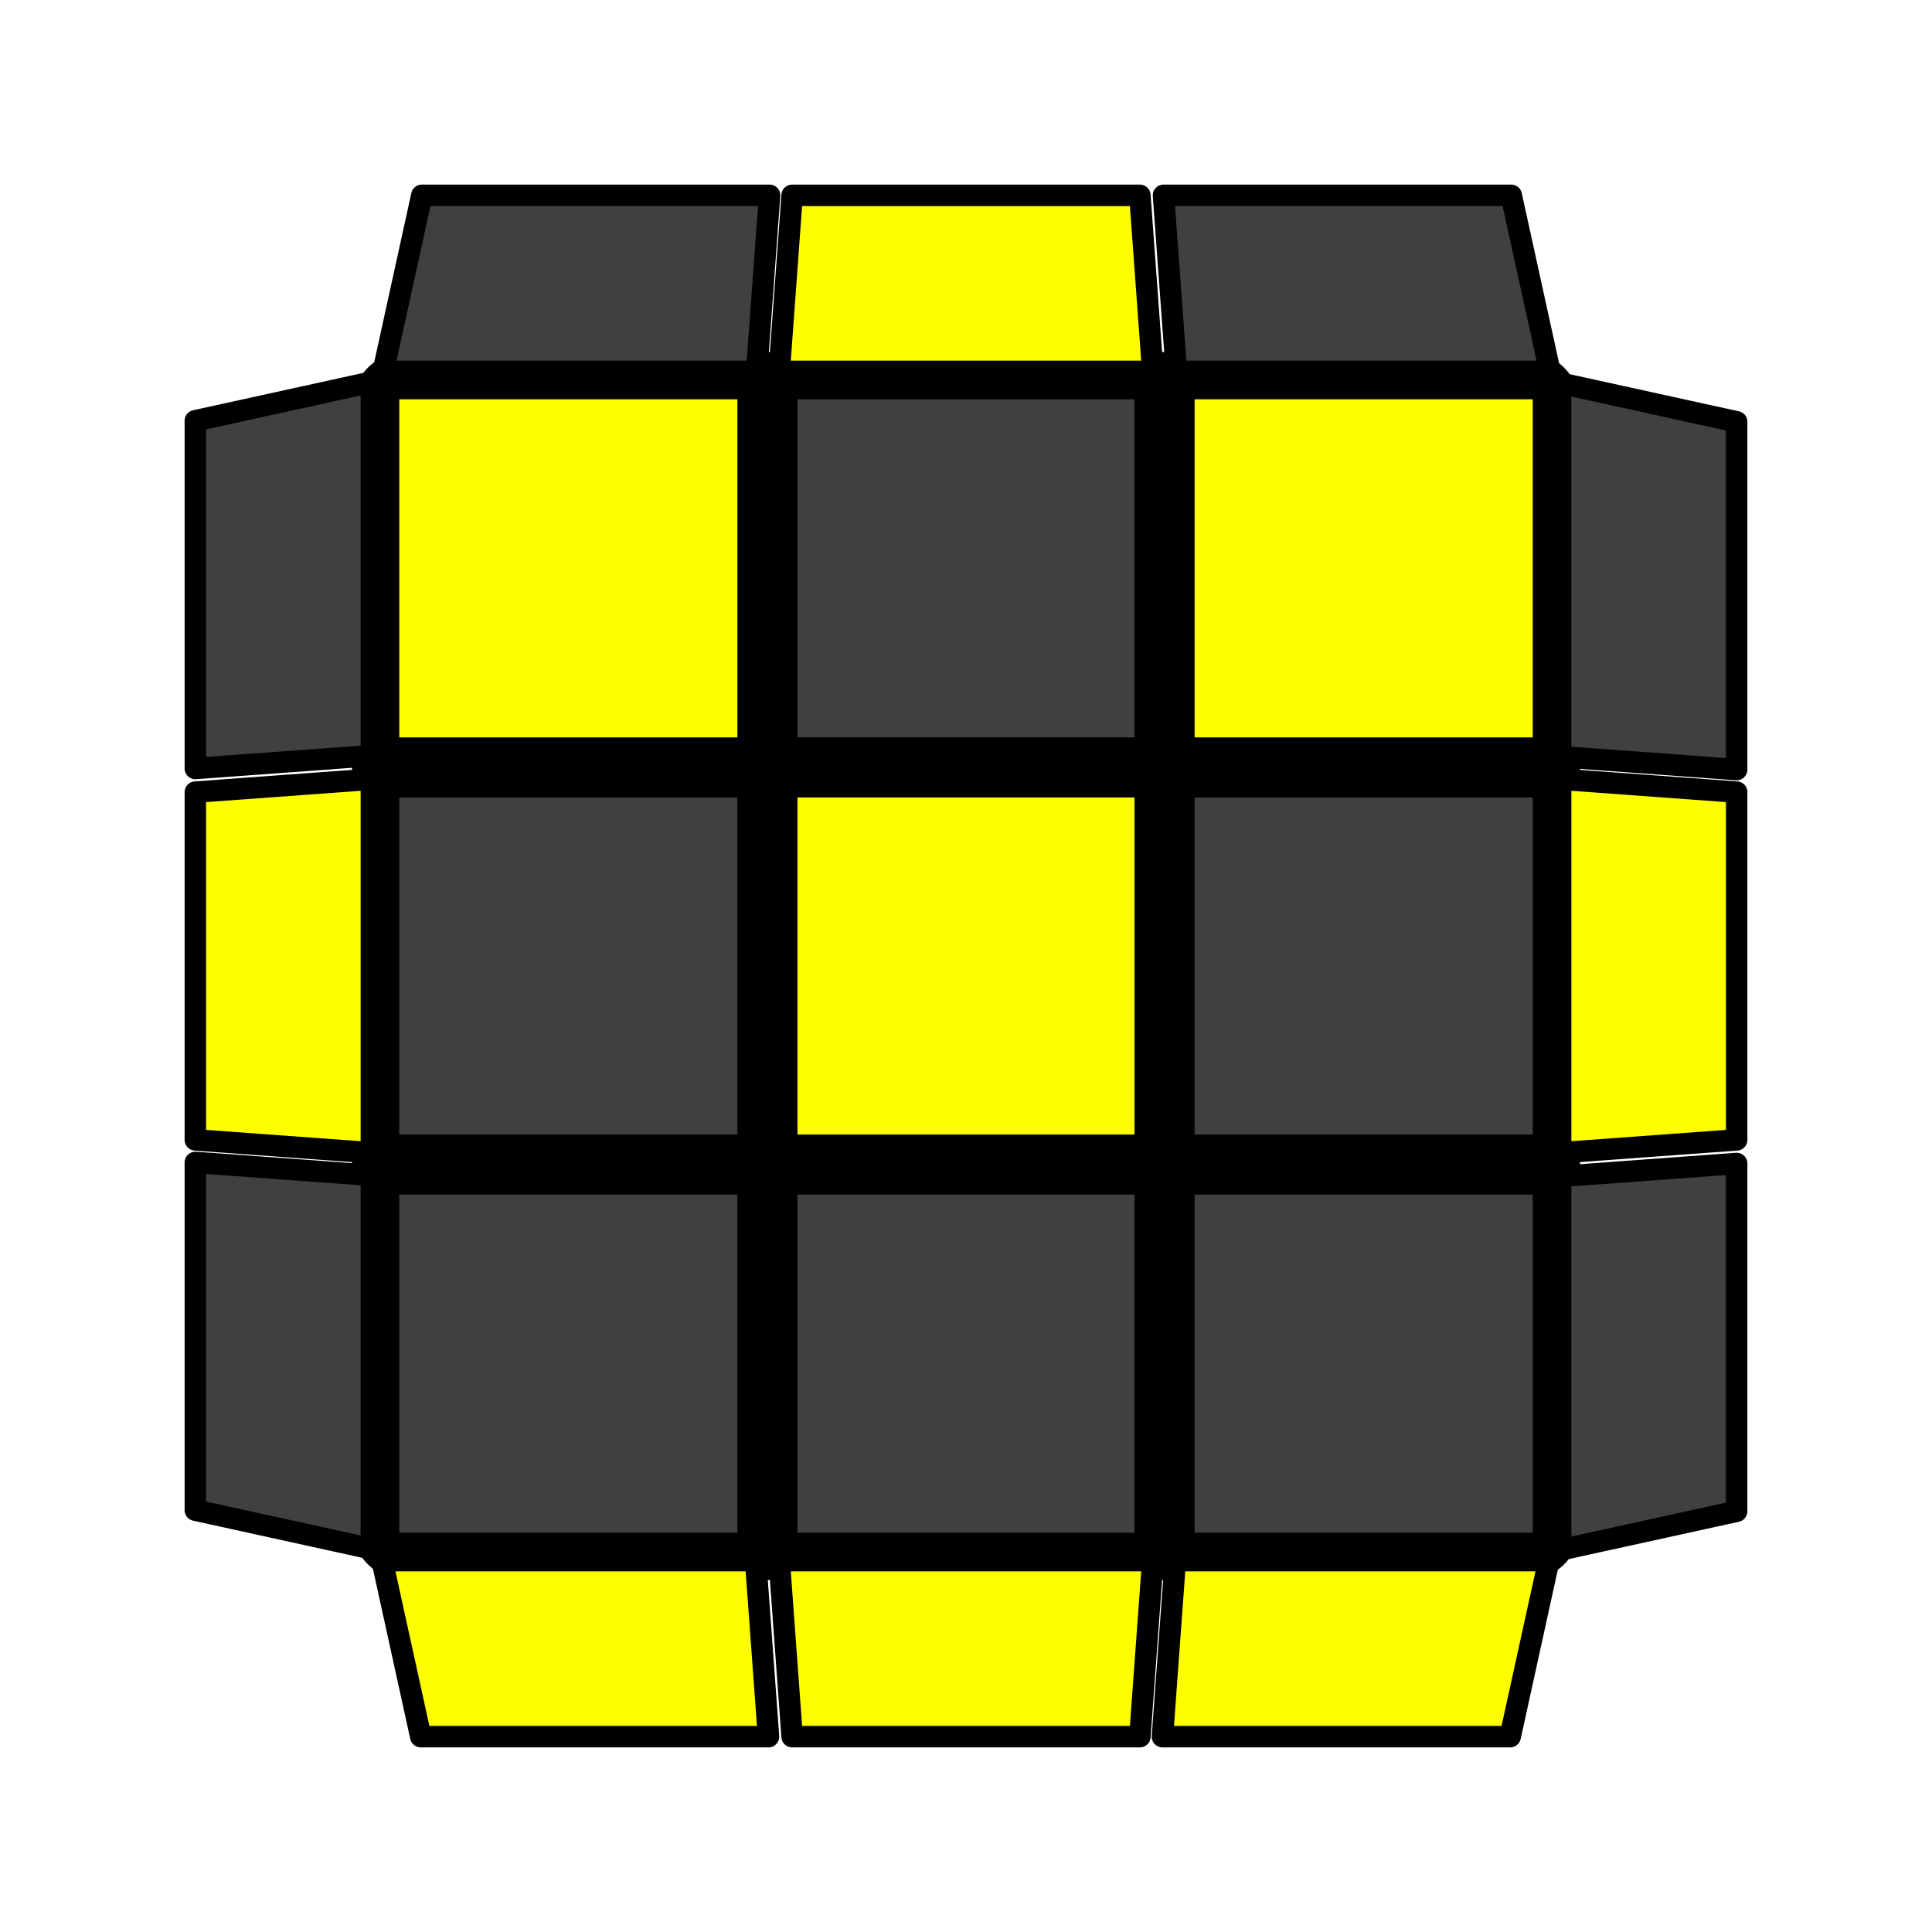
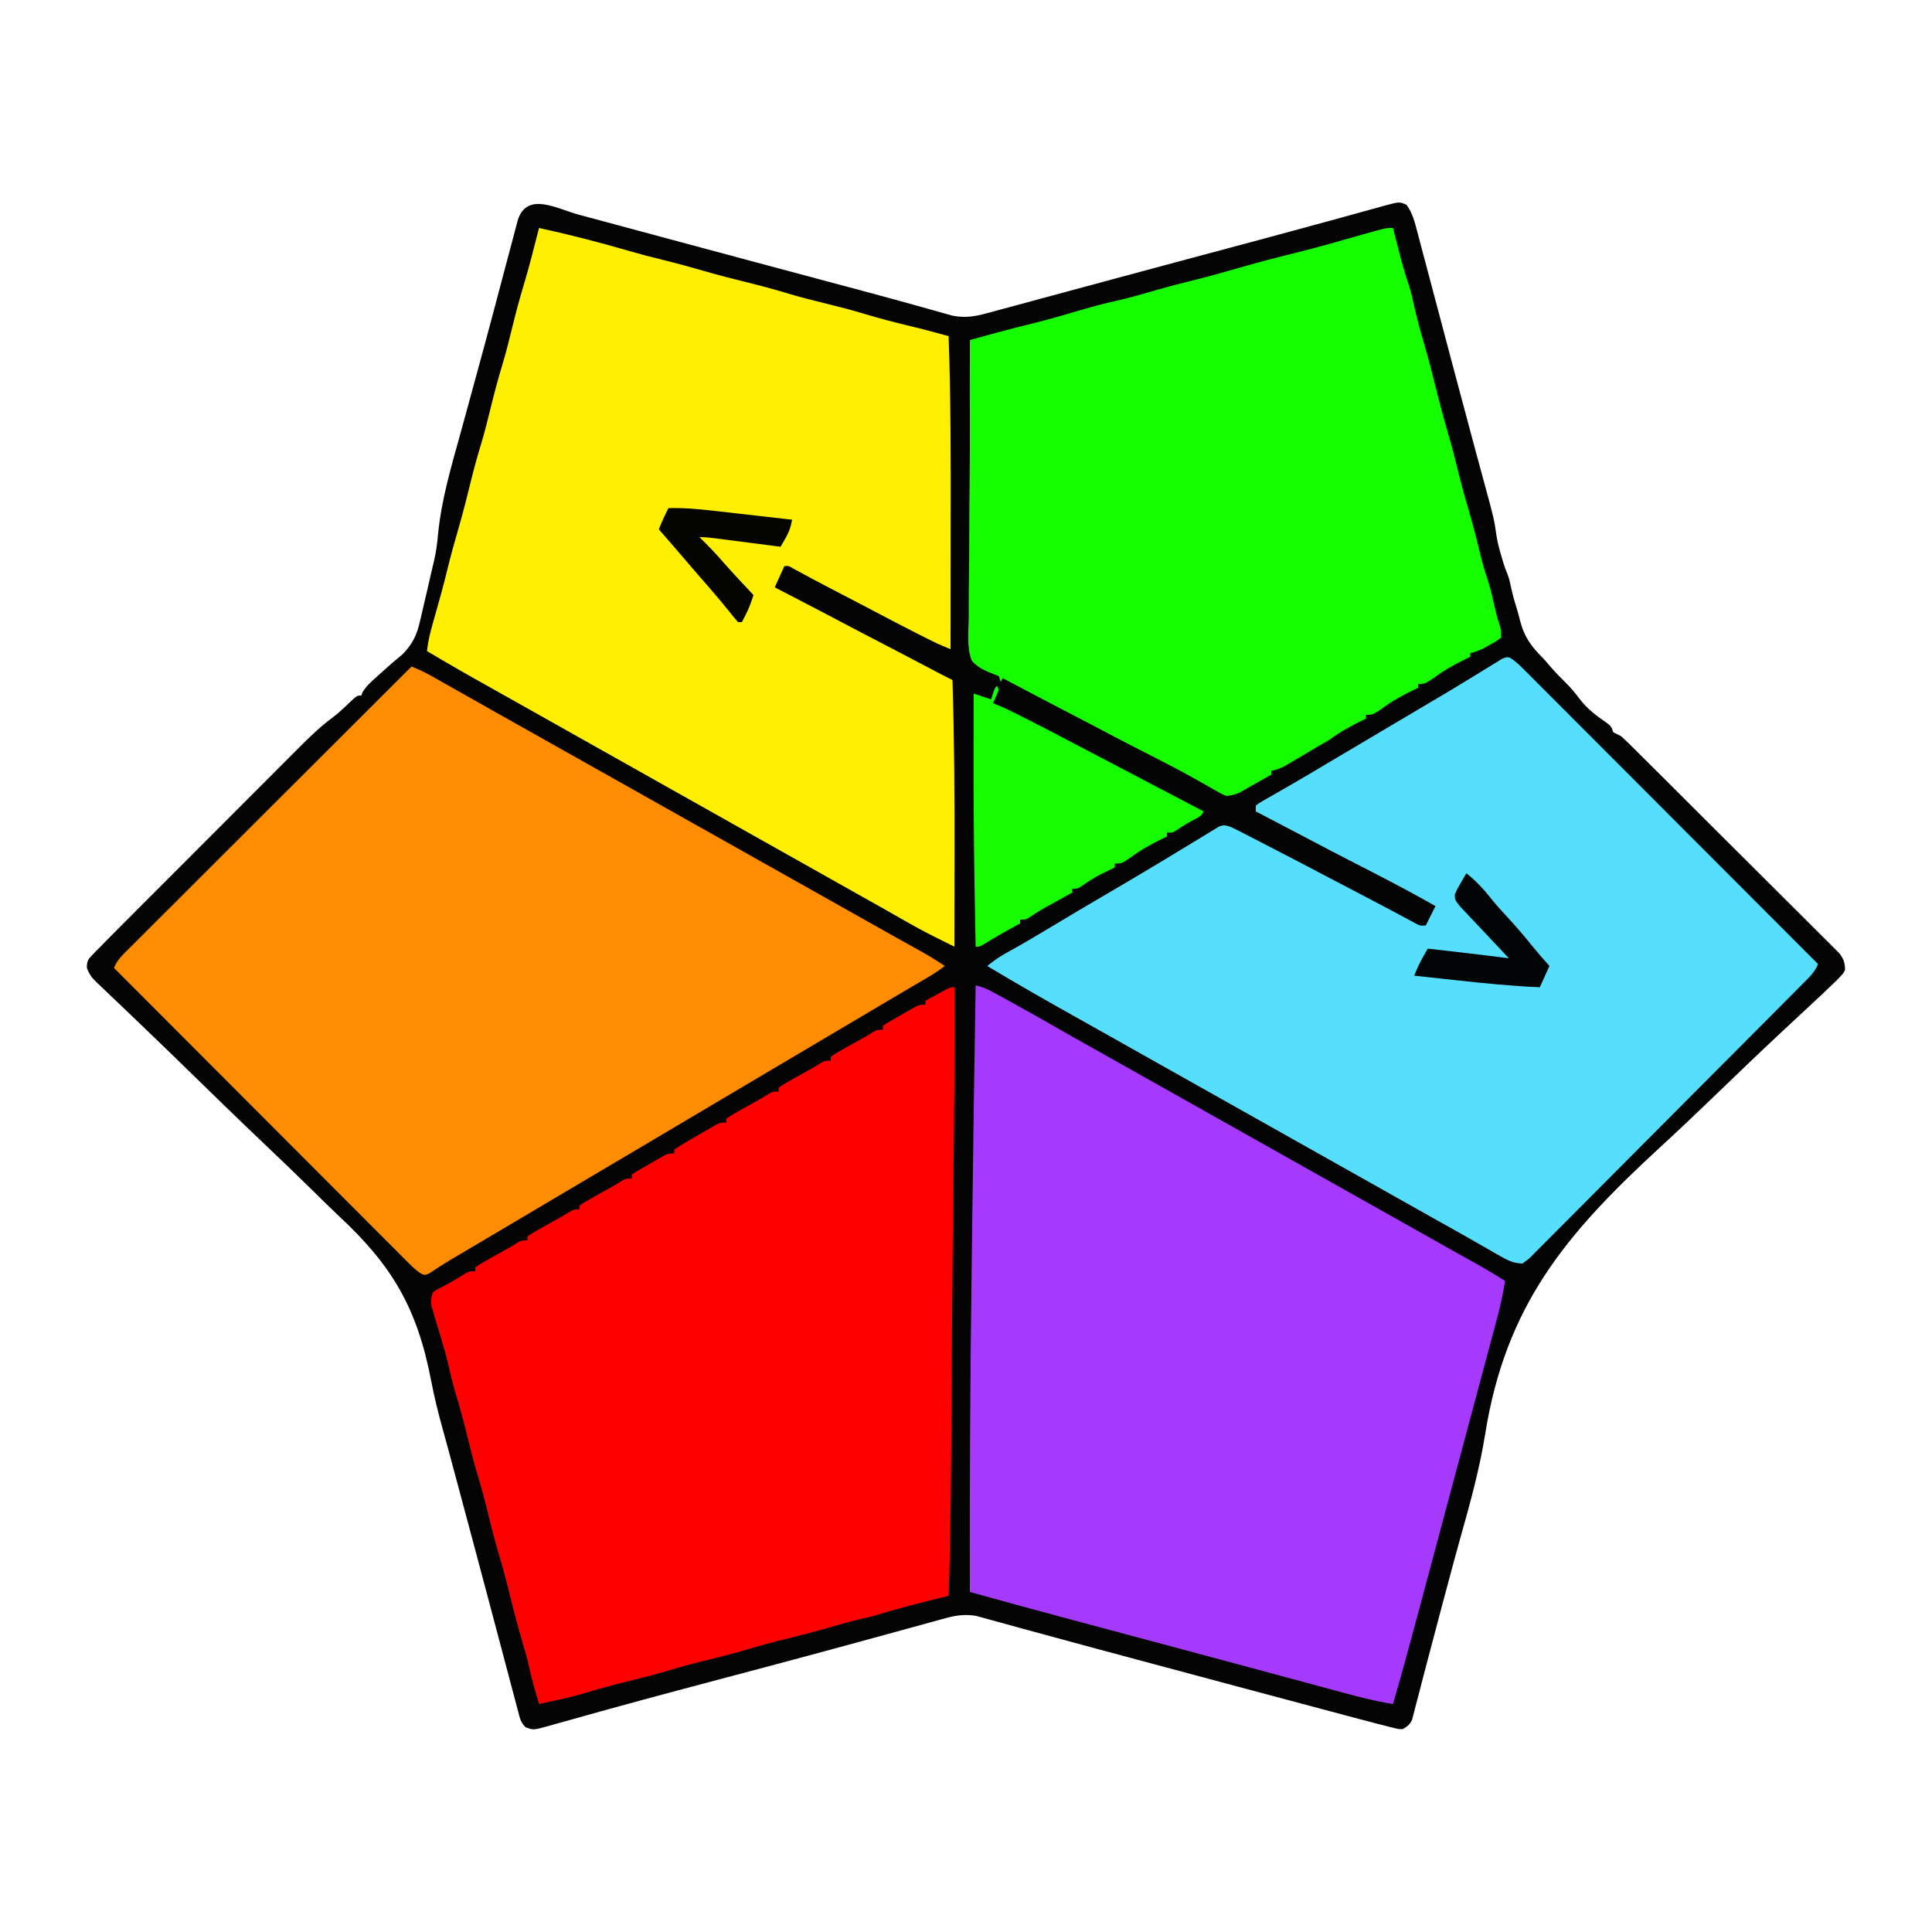
- <svg xmlns="http://www.w3.org/2000/svg" version="1.1" width="200" height="200" viewBox="-0.9 -0.9 1.8 1.8">
-   <g style="stroke-width:0.1;stroke-linejoin:round;opacity:1">
-     <polygon fill="#000000" stroke="#000000" points="-0.522,-0.522 0.522,-0.522 0.522,0.522 -0.522,0.522" />
-   </g>
-   <g style="opacity:1;stroke-opacity:0.5;stroke-width:0;stroke-linejoin:round">
-     <polygon fill="#FEFE00" stroke="#000000" points="-0.528,-0.528 -0.213,-0.528 -0.213,-0.213 -0.528,-0.213" />
-     <polygon fill="#404040" stroke="#000000" points="-0.157,-0.528 0.157,-0.528 0.157,-0.213 -0.157,-0.213" />
-     <polygon fill="#FEFE00" stroke="#000000" points="0.213,-0.528 0.528,-0.528 0.528,-0.213 0.213,-0.213" />
-     <polygon fill="#404040" stroke="#000000" points="-0.528,-0.157 -0.213,-0.157 -0.213,0.157 -0.528,0.157" />
-     <polygon fill="#FEFE00" stroke="#000000" points="-0.157,-0.157 0.157,-0.157 0.157,0.157 -0.157,0.157" />
-     <polygon fill="#404040" stroke="#000000" points="0.213,-0.157 0.528,-0.157 0.528,0.157 0.213,0.157" />
-     <polygon fill="#404040" stroke="#000000" points="-0.528,0.213 -0.213,0.213 -0.213,0.528 -0.528,0.528" />
-     <polygon fill="#404040" stroke="#000000" points="-0.157,0.213 0.157,0.213 0.157,0.528 -0.157,0.528" />
-     <polygon fill="#404040" stroke="#000000" points="0.213,0.213 0.528,0.213 0.528,0.528 0.213,0.528" />
-   </g>
-   <g style="opacity:1;stroke-opacity:1;stroke-width:0.02;stroke-linejoin:round">
-     <polygon fill="#FEFE00" stroke="#000000" points="-0.544,0.554 -0.196,0.554 -0.184,0.718 -0.508,0.718" />
-     <polygon fill="#FEFE00" stroke="#000000" points="-0.174,0.554 0.174,0.554 0.162,0.718 -0.162,0.718" />
-     <polygon fill="#FEFE00" stroke="#000000" points="0.195,0.554 0.543,0.554 0.507,0.718 0.183,0.718" />
-     <polygon fill="#404040" stroke="#000000" points="-0.554,-0.544 -0.554,-0.196 -0.718,-0.184 -0.718,-0.508" />
-     <polygon fill="#FEFE00" stroke="#000000" points="-0.554,-0.174 -0.554,0.174 -0.718,0.162 -0.718,-0.162" />
-     <polygon fill="#404040" stroke="#000000" points="-0.554,0.195 -0.554,0.543 -0.718,0.507 -0.718,0.183" />
-     <polygon fill="#404040" stroke="#000000" points="0.544,-0.554 0.196,-0.554 0.184,-0.718 0.508,-0.718" />
-     <polygon fill="#FEFE00" stroke="#000000" points="0.174,-0.554 -0.174,-0.554 -0.162,-0.718 0.162,-0.718" />
-     <polygon fill="#404040" stroke="#000000" points="-0.195,-0.554 -0.543,-0.554 -0.507,-0.718 -0.183,-0.718" />
-     <polygon fill="#404040" stroke="#000000" points="0.554,0.544 0.554,0.196 0.718,0.184 0.718,0.508" />
-     <polygon fill="#FEFE00" stroke="#000000" points="0.554,0.174 0.554,-0.174 0.718,-0.162 0.718,0.162" />
-     <polygon fill="#404040" stroke="#000000" points="0.554,-0.195 0.554,-0.543 0.718,-0.507 0.718,-0.183" />
-   </g>
+ <svg xmlns="http://www.w3.org/2000/svg" version="1.1" width="1000" height="1000">
+   <path d="M0 0 C330 0 660 0 1000 0 C1000 330 1000 660 1000 1000 C670 1000 340 1000 0 1000 C0 670 0 340 0 0 Z " fill="#FEFEFE" transform="translate(0,0)" />
+   <path d="M0 0 C1.558 0.419 3.117 0.839 4.676 1.258 C8.036 2.161 11.397 3.067 14.757 3.975 C20.14 5.429 25.524 6.878 30.908 8.327 C36.658 9.874 42.408 11.422 48.158 12.971 C62.882 16.937 77.61 20.888 92.34 24.832 C94.509 25.413 96.679 25.994 98.848 26.575 C107.307 28.84 115.766 31.105 124.224 33.369 C129.173 34.694 134.122 36.019 139.07 37.345 C141.899 38.103 144.729 38.86 147.558 39.616 C156.188 41.926 164.81 44.261 173.414 46.666 C174.955 47.094 176.497 47.523 178.039 47.952 C180.85 48.734 183.657 49.527 186.462 50.327 C187.693 50.67 188.923 51.013 190.191 51.366 C191.248 51.665 192.304 51.965 193.393 52.273 C199.625 53.544 204.798 52.791 210.884 51.144 C211.594 50.955 212.304 50.765 213.035 50.57 C215.396 49.938 217.752 49.293 220.109 48.648 C221.802 48.192 223.496 47.737 225.189 47.282 C229.774 46.049 234.356 44.806 238.938 43.56 C243.766 42.25 248.597 40.95 253.427 39.649 C261.457 37.485 269.486 35.316 277.513 33.144 C288.874 30.071 300.241 27.018 311.609 23.973 C313.39 23.495 315.171 23.018 316.952 22.541 C323.892 20.682 330.832 18.823 337.773 16.964 C342.792 15.62 347.81 14.275 352.828 12.93 C353.63 12.715 354.432 12.499 355.259 12.278 C365.536 9.521 375.804 6.736 386.064 3.916 C390.352 2.739 394.641 1.569 398.929 0.397 C402.203 -0.502 405.474 -1.413 408.745 -2.324 C410.668 -2.851 412.592 -3.377 414.516 -3.902 C415.792 -4.265 415.792 -4.265 417.094 -4.634 C424.844 -6.725 424.844 -6.725 428.496 -5.094 C431.64 -0.822 432.764 3.808 434.077 8.857 C434.317 9.754 434.557 10.65 434.804 11.575 C435.6 14.554 436.384 17.537 437.168 20.52 C437.728 22.626 438.289 24.733 438.85 26.84 C440.349 32.469 441.838 38.1 443.325 43.733 C444.856 49.528 446.396 55.321 447.935 61.115 C449.765 68.004 451.595 74.894 453.42 81.784 C456.766 94.411 460.133 107.032 463.547 119.641 C463.908 120.975 464.268 122.309 464.629 123.643 C466.547 130.739 466.547 130.739 468.476 137.831 C473.809 157.392 473.809 157.392 475.135 166.555 C475.652 169.922 476.529 173.077 477.496 176.344 C477.826 177.477 478.156 178.61 478.496 179.777 C479.436 182.852 479.436 182.852 480.562 185.555 C481.435 187.753 481.978 189.779 482.434 192.094 C483.306 196.197 484.401 200.174 485.668 204.172 C486.259 206.124 486.783 208.096 487.262 210.078 C489.508 218.777 493.175 223.66 499.496 229.906 C500.696 231.27 501.885 232.645 503.059 234.031 C505.411 236.741 507.861 239.279 510.434 241.781 C513.349 244.63 515.809 247.579 518.246 250.844 C522.214 255.976 526.763 259.347 532.055 262.996 C534.496 264.906 534.496 264.906 535.496 267.906 C536.823 268.586 538.158 269.25 539.496 269.906 C541.156 271.377 542.764 272.908 544.336 274.472 C545.045 275.173 545.045 275.173 545.768 275.888 C547.347 277.452 548.919 279.023 550.491 280.595 C551.623 281.719 552.755 282.842 553.887 283.965 C556.96 287.016 560.026 290.074 563.091 293.133 C565.005 295.044 566.921 296.954 568.838 298.863 C575.523 305.524 582.202 312.19 588.876 318.861 C595.099 325.08 601.335 331.286 607.577 337.487 C612.936 342.81 618.284 348.144 623.626 353.484 C626.816 356.674 630.011 359.86 633.215 363.035 C636.228 366.022 639.228 369.02 642.22 372.028 C643.32 373.13 644.424 374.227 645.533 375.32 C647.046 376.813 648.543 378.32 650.037 379.832 C650.879 380.672 651.721 381.512 652.588 382.378 C654.826 385.343 655.414 387.204 655.496 390.906 C654.587 392.751 654.587 392.751 652.991 394.407 C652.335 395.091 651.68 395.774 651.004 396.478 C645.981 401.341 640.895 406.13 635.759 410.874 C631.906 414.436 628.067 418.014 624.229 421.594 C623.411 422.357 622.593 423.12 621.75 423.906 C610.177 434.721 598.77 445.712 587.363 456.702 C578.136 465.582 568.859 474.391 559.427 483.051 C510.825 527.755 479.812 564.775 469.23 631.131 C466.28 649.551 461.335 667.344 456.273 685.278 C454.141 692.85 452.118 700.451 450.086 708.05 C449.228 711.256 448.366 714.46 447.504 717.665 C445.189 726.274 442.917 734.894 440.664 743.519 C439.536 747.829 438.398 752.137 437.262 756.445 C436.399 759.738 435.551 763.035 434.705 766.332 C434.196 768.262 433.686 770.191 433.176 772.121 C432.852 773.413 432.852 773.413 432.522 774.731 C432.207 775.9 432.207 775.9 431.886 777.094 C431.713 777.763 431.539 778.433 431.361 779.123 C430.17 781.58 428.863 782.575 426.496 783.906 C424.458 783.903 424.458 783.903 422.207 783.345 C421.322 783.133 420.438 782.921 419.526 782.703 C418.526 782.44 417.526 782.177 416.496 781.906 C415.38 781.624 414.264 781.342 413.114 781.052 C409.109 780.023 405.115 778.96 401.121 777.891 C399.589 777.483 398.058 777.075 396.526 776.668 C392.382 775.565 388.238 774.458 384.095 773.351 C380.595 772.416 377.095 771.483 373.595 770.55 C361.56 767.343 349.528 764.126 337.496 760.906 C336.133 760.541 336.133 760.541 334.742 760.169 C322.297 756.839 309.853 753.504 297.409 750.166 C294.812 749.47 292.214 748.773 289.616 748.077 C273.389 743.727 257.163 739.373 240.959 734.938 C236.695 733.772 232.43 732.612 228.166 731.449 C224.917 730.561 221.671 729.663 218.425 728.764 C216.507 728.241 214.59 727.718 212.672 727.195 C211.831 726.959 210.991 726.723 210.125 726.479 C208.956 726.164 208.956 726.164 207.763 725.842 C207.102 725.66 206.441 725.478 205.76 725.29 C200.371 724.377 195.564 724.922 190.337 726.361 C189.143 726.685 187.949 727.009 186.718 727.343 C185.409 727.708 184.099 728.073 182.789 728.438 C181.388 728.821 179.986 729.203 178.585 729.585 C175.551 730.412 172.519 731.245 169.488 732.081 C164.604 733.43 159.717 734.765 154.829 736.098 C153.991 736.327 153.153 736.555 152.289 736.791 C150.566 737.261 148.843 737.731 147.119 738.2 C144.456 738.927 141.793 739.654 139.13 740.382 C125.933 743.985 112.723 747.532 99.504 751.051 C98.067 751.433 98.067 751.433 96.602 751.823 C88.874 753.88 81.147 755.934 73.419 757.986 C66.801 759.744 60.183 761.504 53.566 763.266 C52.657 763.508 51.747 763.75 50.809 764 C38.769 767.208 26.746 770.469 14.738 773.797 C13.406 774.165 12.073 774.534 10.74 774.902 C4.793 776.547 -1.151 778.204 -7.089 779.882 C-9.108 780.444 -11.128 781.005 -13.148 781.566 C-14.04 781.823 -14.931 782.08 -15.849 782.345 C-23.454 784.437 -23.454 784.437 -27.504 782.906 C-30.213 780.198 -30.512 777.792 -31.493 774.086 C-31.683 773.377 -31.873 772.668 -32.068 771.937 C-32.704 769.553 -33.331 767.167 -33.957 764.781 C-34.409 763.081 -34.861 761.381 -35.314 759.681 C-36.289 756.018 -37.26 752.354 -38.227 748.689 C-39.765 742.861 -41.312 737.035 -42.861 731.21 C-44.468 725.169 -46.073 719.127 -47.676 713.084 C-52.856 693.554 -58.09 674.038 -63.334 654.525 C-63.983 652.108 -64.632 649.691 -65.281 647.274 C-65.573 646.187 -65.573 646.187 -65.871 645.079 C-66.285 643.537 -66.697 641.995 -67.109 640.452 C-68.143 636.58 -69.192 632.714 -70.283 628.857 C-72.638 620.428 -74.729 612.029 -76.369 603.429 C-83.563 566.06 -96.432 544.025 -124.108 518.309 C-128.739 513.961 -133.245 509.487 -137.768 505.026 C-145.331 497.597 -152.959 490.241 -160.649 482.943 C-168.537 475.456 -176.386 467.931 -184.184 460.351 C-184.669 459.879 -185.155 459.408 -185.655 458.921 C-190.009 454.688 -194.36 450.45 -198.71 446.211 C-201.519 443.474 -204.329 440.737 -207.14 438.001 C-208.05 437.115 -208.961 436.228 -209.898 435.315 C-215.292 430.069 -220.71 424.85 -226.153 419.654 C-229.513 416.446 -232.864 413.228 -236.215 410.01 C-237.771 408.521 -239.332 407.037 -240.897 405.557 C-243.029 403.542 -245.145 401.512 -247.259 399.477 C-247.883 398.895 -248.508 398.312 -249.152 397.712 C-251.872 395.067 -253.345 393.381 -254.566 389.725 C-254.493 386.409 -254.048 385.564 -251.755 383.229 C-251.102 382.548 -250.448 381.866 -249.775 381.163 C-249.025 380.418 -248.276 379.674 -247.504 378.906 C-246.301 377.669 -246.301 377.669 -245.075 376.406 C-242.231 373.495 -239.358 370.613 -236.479 367.736 C-235.379 366.633 -234.279 365.53 -233.18 364.427 C-230.213 361.451 -227.243 358.479 -224.273 355.508 C-222.412 353.647 -220.553 351.785 -218.694 349.923 C-212.195 343.416 -205.695 336.911 -199.191 330.408 C-193.148 324.366 -187.11 318.317 -181.075 312.266 C-175.876 307.054 -170.673 301.846 -165.467 296.64 C-162.365 293.539 -159.265 290.436 -156.169 287.329 C-153.256 284.407 -150.338 281.489 -147.417 278.575 C-146.352 277.511 -145.288 276.444 -144.226 275.376 C-138.875 269.997 -133.495 264.861 -127.39 260.33 C-123.595 257.465 -120.244 254.108 -116.789 250.848 C-114.504 248.906 -114.504 248.906 -112.504 248.906 C-112.3 248.366 -112.097 247.826 -111.887 247.27 C-109.946 243.952 -107.214 241.63 -104.379 239.094 C-103.794 238.561 -103.21 238.029 -102.607 237.48 C-98.912 234.125 -95.162 230.844 -91.285 227.699 C-86.083 222.463 -83.681 217.515 -82.117 210.445 C-81.929 209.655 -81.741 208.865 -81.548 208.051 C-80.956 205.548 -80.386 203.04 -79.816 200.531 C-79.424 198.856 -79.03 197.182 -78.635 195.508 C-77.739 191.695 -76.852 187.881 -75.994 184.059 C-75.664 182.61 -75.323 181.163 -74.971 179.719 C-73.845 174.988 -73.207 170.374 -72.775 165.534 C-71.063 147.616 -65.964 130.526 -61.174 113.244 C-59.933 108.754 -58.71 104.258 -57.485 99.763 C-55.982 94.248 -54.477 88.734 -52.964 83.222 C-49.857 71.902 -46.798 60.57 -43.791 49.223 C-43.161 46.843 -42.529 44.464 -41.897 42.084 C-39.526 33.162 -39.526 33.162 -37.168 24.236 C-36.107 20.211 -35.035 16.19 -33.961 12.168 C-33.498 10.399 -33.498 10.399 -33.026 8.594 C-32.736 7.515 -32.446 6.435 -32.148 5.323 C-31.778 3.925 -31.778 3.925 -31.4 2.499 C-26.405 -11.956 -11.383 -3.083 0 0 Z " fill="#040404" transform="translate(299.5039,111.0938)" />
+   <path d="M0 0 C3.303 0.766 5.915 1.894 8.902 3.52 C9.864 4.041 10.825 4.562 11.816 5.099 C13.361 5.947 13.361 5.947 14.938 6.812 C16.011 7.398 17.084 7.983 18.19 8.586 C25.842 12.775 33.435 17.06 40.996 21.41 C47.762 25.302 54.561 29.131 61.375 32.938 C69.428 37.438 77.472 41.954 85.5 46.5 C93.488 51.022 101.489 55.52 109.5 60 C118.459 65.011 127.403 70.048 136.336 75.105 C143.379 79.09 150.437 83.05 157.5 87 C166.459 92.011 175.403 97.048 184.336 102.105 C191.379 106.09 198.437 110.05 205.5 114 C214.448 119.005 223.382 124.034 232.303 129.088 C237.432 131.991 242.568 134.879 247.715 137.75 C248.836 138.376 249.958 139.002 251.113 139.646 C253.267 140.847 255.422 142.047 257.578 143.244 C263.153 146.353 268.62 149.563 274 153 C272.406 163.927 269.316 174.515 266.453 185.16 C265.888 187.276 265.322 189.392 264.758 191.507 C263.241 197.184 261.719 202.859 260.196 208.534 C258.612 214.443 257.031 220.353 255.451 226.263 C252.88 235.869 250.307 245.475 247.731 255.081 C244.822 265.929 241.918 276.78 239.017 287.631 C236.786 295.972 234.553 304.314 232.32 312.655 C231.632 315.223 230.945 317.792 230.258 320.361 C225.642 337.614 221.005 354.855 216 372 C206.968 370.573 198.211 368.302 189.398 365.906 C187.841 365.487 186.284 365.067 184.727 364.649 C181.371 363.745 178.017 362.839 174.663 361.931 C169.292 360.477 163.92 359.029 158.548 357.582 C152.809 356.035 147.069 354.489 141.33 352.94 C126.564 348.956 111.793 344.993 97.02 341.039 C94.84 340.456 92.661 339.872 90.482 339.289 C81.978 337.013 73.474 334.737 64.97 332.462 C59.974 331.125 54.979 329.788 49.984 328.45 C48.167 327.963 46.351 327.477 44.534 326.991 C28.665 322.749 12.831 318.383 -3 314 C-3.132 260.788 -2.853 207.594 -2.166 154.386 C-2.05 145.362 -1.941 136.338 -1.832 127.313 C-1.318 84.874 -0.714 42.437 0 0 Z " fill="#A53AFD" transform="translate(505,510)" />
+   <path d="M0 0 C3.548 1.39 6.827 2.928 10.148 4.801 C11.142 5.359 12.135 5.917 13.158 6.492 C14.22 7.093 15.281 7.694 16.375 8.312 C17.486 8.938 18.596 9.563 19.74 10.207 C23.162 12.135 26.581 14.067 30 16 C31.493 16.844 31.493 16.844 33.017 17.705 C36.789 19.836 40.561 21.968 44.332 24.103 C51.376 28.089 58.435 32.049 65.5 36 C74.459 41.011 83.403 46.048 92.336 51.105 C99.379 55.09 106.437 59.05 113.5 63 C122.459 68.011 131.403 73.048 140.336 78.105 C147.379 82.09 154.437 86.05 161.5 90 C170.459 95.011 179.403 100.048 188.336 105.105 C195.379 109.09 202.437 113.05 209.5 117 C218.447 122.004 227.38 127.032 236.299 132.086 C241.451 135.003 246.613 137.903 251.785 140.785 C252.916 141.416 254.046 142.046 255.211 142.695 C257.391 143.91 259.572 145.122 261.754 146.332 C266.637 149.053 271.417 151.796 276 155 C273.339 157.055 270.646 158.875 267.746 160.574 C266.485 161.316 266.485 161.316 265.199 162.072 C264.288 162.605 263.376 163.138 262.438 163.688 C260.446 164.858 258.456 166.028 256.465 167.199 C255.413 167.817 254.361 168.435 253.277 169.072 C247.676 172.367 242.089 175.685 236.5 179 C228.337 183.84 220.171 188.674 212 193.5 C200.478 200.305 188.967 207.128 177.456 213.952 C171.804 217.302 166.152 220.651 160.5 224 C158.25 225.333 156 226.667 153.75 228 C149.25 230.667 144.75 233.333 140.25 236 C139.136 236.66 138.022 237.32 136.874 238.001 C134.628 239.332 132.382 240.663 130.136 241.993 C125.027 245.021 119.918 248.049 114.809 251.077 C102.989 258.084 91.167 265.086 79.335 272.074 C69.307 277.998 59.287 283.938 49.268 289.878 C45.057 292.374 40.845 294.869 36.633 297.363 C34.818 298.438 33.004 299.513 31.189 300.587 C29.495 301.591 27.801 302.594 26.107 303.597 C25.06 304.217 24.012 304.837 22.934 305.477 C21.934 306.063 20.935 306.65 19.906 307.255 C17.963 308.421 16.043 309.624 14.145 310.862 C12.822 311.716 12.822 311.716 11.473 312.586 C10.703 313.099 9.934 313.613 9.141 314.142 C7 315 7 315 5.269 314.441 C1.946 312.331 -0.686 309.581 -3.441 306.799 C-4.086 306.156 -4.73 305.514 -5.394 304.851 C-7.557 302.692 -9.711 300.527 -11.866 298.361 C-13.413 296.813 -14.961 295.266 -16.508 293.72 C-20.713 289.516 -24.911 285.306 -29.108 281.094 C-33.494 276.696 -37.886 272.303 -42.277 267.91 C-49.648 260.533 -57.015 253.154 -64.379 245.771 C-71.965 238.168 -79.552 230.566 -87.142 222.968 C-87.61 222.499 -88.078 222.031 -88.56 221.548 C-90.907 219.198 -93.255 216.848 -95.602 214.498 C-115.074 195.005 -134.54 175.505 -154 156 C-152.348 151.742 -149.168 148.896 -145.989 145.748 C-145.367 145.124 -144.744 144.5 -144.103 143.857 C-142.013 141.764 -139.917 139.679 -137.82 137.593 C-136.322 136.095 -134.824 134.597 -133.326 133.098 C-129.257 129.028 -125.181 124.964 -121.104 120.901 C-116.846 116.655 -112.593 112.404 -108.34 108.153 C-100.283 100.103 -92.221 92.057 -84.158 84.014 C-74.979 74.857 -65.805 65.695 -56.632 56.532 C-37.761 37.681 -18.883 18.838 0 0 Z " fill="#FE8D01" transform="translate(213,345)" />
+   <path d="M0 0 C0.159 33.069 -0.117 66.127 -0.505 99.193 C-0.809 125.145 -1.058 151.098 -1.238 177.051 C-1.254 179.285 -1.27 181.519 -1.285 183.752 C-1.379 197.06 -1.472 210.368 -1.554 223.676 C-1.742 254.126 -1.935 284.565 -3 315 C-4.069 315.262 -4.069 315.262 -5.16 315.53 C-16.935 318.42 -28.655 321.355 -40.246 324.922 C-42.966 325.703 -45.615 326.376 -48.375 326.969 C-53.176 328.004 -57.854 329.359 -62.562 330.75 C-70.417 333.037 -78.304 335.115 -86.25 337.062 C-93.728 338.896 -101.124 340.863 -108.489 343.106 C-115.64 345.253 -122.887 346.991 -130.137 348.77 C-135.971 350.212 -141.751 351.749 -147.5 353.5 C-155.299 355.875 -163.187 357.82 -171.104 359.761 C-177.971 361.457 -184.755 363.337 -191.525 365.38 C-196.318 366.821 -201.097 368.016 -206 369 C-207.688 369.372 -209.376 369.747 -211.062 370.125 C-212.375 370.417 -213.688 370.708 -215 371 C-215.628 368.855 -216.253 366.709 -216.875 364.562 C-217.397 362.77 -217.397 362.77 -217.93 360.941 C-218.705 358.185 -219.36 355.424 -219.961 352.625 C-221.003 347.826 -222.359 343.145 -223.75 338.438 C-226.037 330.583 -228.115 322.696 -230.062 314.75 C-231.896 307.272 -233.863 299.876 -236.106 292.511 C-238.253 285.36 -239.991 278.113 -241.77 270.863 C-243.212 265.029 -244.749 259.249 -246.5 253.5 C-248.876 245.698 -250.822 237.807 -252.763 229.887 C-254.437 223.11 -256.291 216.418 -258.316 209.738 C-259.844 204.661 -261.046 199.558 -262.188 194.383 C-263.159 190.337 -264.312 186.362 -265.5 182.375 C-265.715 181.652 -265.93 180.928 -266.151 180.183 C-267.098 177.001 -268.054 173.823 -269.023 170.648 C-269.304 169.692 -269.585 168.735 -269.875 167.75 C-270.12 166.94 -270.365 166.131 -270.617 165.297 C-271.083 162.5 -270.93 160.682 -270 158 C-268.285 156.629 -268.285 156.629 -266.062 155.562 C-261.594 153.318 -257.394 150.802 -253.164 148.137 C-251 147 -251 147 -248 147 C-248 146.34 -248 145.68 -248 145 C-246.129 143.668 -246.129 143.668 -243.562 142.188 C-242.652 141.659 -241.742 141.13 -240.805 140.586 C-237.538 138.739 -234.266 136.902 -230.973 135.102 C-229.327 134.182 -227.72 133.193 -226.125 132.188 C-224 131 -224 131 -221 131 C-221 130.34 -221 129.68 -221 129 C-219.129 127.668 -219.129 127.668 -216.562 126.188 C-215.197 125.395 -215.197 125.395 -213.805 124.586 C-210.538 122.739 -207.266 120.902 -203.973 119.102 C-202.327 118.182 -200.72 117.193 -199.125 116.188 C-197 115 -197 115 -194 115 C-194 114.34 -194 113.68 -194 113 C-192.129 111.668 -192.129 111.668 -189.562 110.188 C-188.197 109.395 -188.197 109.395 -186.805 108.586 C-183.538 106.739 -180.266 104.902 -176.973 103.102 C-175.327 102.182 -173.72 101.193 -172.125 100.188 C-170 99 -170 99 -167 99 C-167 98.34 -167 97.68 -167 97 C-165.129 95.668 -165.129 95.668 -162.562 94.188 C-161.655 93.663 -160.748 93.138 -159.812 92.598 C-158.884 92.07 -157.956 91.543 -157 91 C-155.732 90.256 -155.732 90.256 -154.438 89.496 C-148.382 86 -148.382 86 -145 86 C-145 85.34 -145 84.68 -145 84 C-142.714 82.467 -140.442 81.061 -138.062 79.688 C-137.379 79.287 -136.695 78.886 -135.991 78.473 C-133.998 77.308 -131.999 76.154 -130 75 C-129.045 74.438 -128.09 73.876 -127.105 73.297 C-121.393 70 -121.393 70 -118 70 C-118 69.34 -118 68.68 -118 68 C-116.129 66.668 -116.129 66.668 -113.562 65.188 C-112.652 64.659 -111.742 64.13 -110.805 63.586 C-107.538 61.739 -104.266 59.902 -100.973 58.102 C-99.327 57.182 -97.72 56.193 -96.125 55.188 C-94 54 -94 54 -91 54 C-91 53.34 -91 52.68 -91 52 C-89.129 50.668 -89.129 50.668 -86.562 49.188 C-85.652 48.659 -84.742 48.13 -83.805 47.586 C-80.538 45.739 -77.266 43.902 -73.973 42.102 C-72.327 41.182 -70.72 40.193 -69.125 39.188 C-67 38 -67 38 -64 38 C-64 37.34 -64 36.68 -64 36 C-62.129 34.668 -62.129 34.668 -59.562 33.188 C-58.652 32.659 -57.742 32.13 -56.805 31.586 C-53.538 29.739 -50.266 27.902 -46.973 26.102 C-45.327 25.182 -43.72 24.193 -42.125 23.188 C-40 22 -40 22 -37 22 C-37 21.34 -37 20.68 -37 20 C-35.129 18.668 -35.129 18.668 -32.562 17.188 C-31.655 16.663 -30.747 16.138 -29.812 15.598 C-28.42 14.807 -28.42 14.807 -27 14 C-26.154 13.504 -25.309 13.007 -24.438 12.496 C-18.382 9 -18.382 9 -15 9 C-15 8.34 -15 7.68 -15 7 C-12.878 5.828 -10.752 4.662 -8.625 3.5 C-7.72 2.999 -7.72 2.999 -6.797 2.488 C-2.227 0 -2.227 0 0 0 Z " fill="#FE0000" transform="translate(494,511)" />
+   <path d="M0 0 C3.3 2.13 5.937 4.873 8.687 7.65 C9.332 8.293 9.976 8.936 10.641 9.598 C12.803 11.757 14.957 13.923 17.112 16.088 C18.659 17.636 20.207 19.183 21.754 20.73 C25.959 24.934 30.157 29.144 34.355 33.355 C38.741 37.753 43.132 42.146 47.523 46.54 C54.894 53.916 62.261 61.295 69.625 68.678 C77.211 76.281 84.798 83.883 92.388 91.482 C92.856 91.95 93.324 92.418 93.806 92.901 C96.153 95.251 98.501 97.601 100.848 99.951 C120.321 119.444 139.786 138.944 159.246 158.449 C157.595 162.678 154.463 165.526 151.313 168.67 C150.392 169.601 150.392 169.601 149.453 170.551 C147.391 172.632 145.322 174.706 143.253 176.781 C141.774 178.27 140.296 179.76 138.818 181.25 C134.801 185.298 130.776 189.34 126.75 193.379 C124.236 195.901 121.723 198.424 119.21 200.947 C111.354 208.837 103.492 216.722 95.625 224.601 C86.535 233.706 77.459 242.826 68.396 251.958 C61.394 259.012 54.379 266.052 47.353 273.082 C43.155 277.284 38.962 281.491 34.784 285.713 C30.856 289.68 26.912 293.631 22.955 297.569 C21.503 299.019 20.057 300.476 18.618 301.939 C16.657 303.93 14.675 305.899 12.687 307.864 C11.834 308.745 11.834 308.745 10.963 309.645 C9.337 311.225 9.337 311.225 6.246 313.449 C1.859 313.345 -1.162 311.946 -4.93 309.781 C-5.91 309.225 -6.889 308.669 -7.899 308.096 C-8.944 307.49 -9.989 306.885 -11.066 306.262 C-13.32 304.978 -15.574 303.694 -17.828 302.41 C-18.99 301.745 -20.152 301.079 -21.314 300.413 C-26.649 297.368 -32.015 294.379 -37.379 291.387 C-46.297 286.397 -55.198 281.378 -64.09 276.344 C-71.134 272.359 -78.191 268.399 -85.254 264.449 C-94.213 259.439 -103.157 254.401 -112.09 249.344 C-119.133 245.359 -126.191 241.399 -133.254 237.449 C-142.213 232.439 -151.157 227.401 -160.09 222.344 C-167.133 218.359 -174.191 214.399 -181.254 210.449 C-190.214 205.438 -199.159 200.402 -208.092 195.342 C-213.022 192.551 -217.958 189.773 -222.906 187.016 C-238.987 178.053 -254.977 168.939 -270.754 159.449 C-267.072 156.328 -263.232 153.924 -259.004 151.637 C-251.927 147.731 -244.986 143.627 -238.066 139.449 C-228.835 133.88 -219.563 128.387 -210.254 122.949 C-201.075 117.586 -191.926 112.179 -182.816 106.699 C-181.808 106.095 -180.8 105.49 -179.761 104.867 C-174.643 101.797 -169.538 98.707 -164.449 95.59 C-162.447 94.376 -160.444 93.163 -158.441 91.949 C-157.522 91.379 -156.602 90.808 -155.655 90.22 C-154.804 89.708 -153.954 89.196 -153.078 88.668 C-152.337 88.214 -151.595 87.759 -150.831 87.291 C-148.262 86.25 -147.357 86.629 -144.754 87.449 C-142.12 88.71 -139.527 90.005 -136.938 91.352 C-136.173 91.745 -135.409 92.138 -134.622 92.543 C-132.143 93.82 -129.667 95.103 -127.191 96.387 C-125.487 97.267 -123.782 98.146 -122.078 99.026 C-112.408 104.018 -102.753 109.039 -93.137 114.133 C-86.889 117.442 -80.614 120.702 -74.341 123.964 C-69.606 126.429 -64.88 128.91 -60.176 131.434 C-59.302 131.9 -58.429 132.367 -57.529 132.848 C-55.885 133.728 -54.243 134.613 -52.604 135.504 C-51.875 135.893 -51.146 136.283 -50.395 136.684 C-49.761 137.026 -49.127 137.369 -48.474 137.722 C-46.605 138.644 -46.605 138.644 -43.754 138.449 C-42.104 135.149 -40.454 131.849 -38.754 128.449 C-53.58 119.962 -68.773 112.212 -83.971 104.422 C-90.008 101.325 -96.018 98.178 -102.017 95.006 C-108.479 91.589 -114.959 88.204 -121.441 84.824 C-122.978 84.023 -122.978 84.023 -124.545 83.206 C-126.948 81.953 -129.351 80.701 -131.754 79.449 C-131.754 78.459 -131.754 77.469 -131.754 76.449 C-130.163 75.169 -130.163 75.169 -127.891 73.875 C-127.038 73.381 -126.185 72.887 -125.306 72.378 C-124.361 71.844 -123.415 71.311 -122.441 70.762 C-120.407 69.588 -118.373 68.413 -116.34 67.238 C-115.262 66.62 -114.184 66.001 -113.073 65.364 C-107.541 62.173 -102.056 58.901 -96.566 55.637 C-94.271 54.276 -91.975 52.915 -89.68 51.555 C-88.523 50.869 -87.366 50.183 -86.209 49.498 C-80.558 46.148 -74.906 42.798 -69.254 39.449 C-67.004 38.116 -64.754 36.783 -62.504 35.449 C-58.004 32.783 -53.504 30.116 -49.004 27.449 C-47.888 26.788 -46.773 26.126 -45.623 25.445 C-43.393 24.124 -41.162 22.805 -38.929 21.489 C-33.629 18.36 -28.345 15.211 -23.102 11.987 C-20.612 10.458 -18.116 8.941 -15.619 7.425 C-14.425 6.696 -13.235 5.961 -12.049 5.22 C-10.409 4.196 -8.755 3.193 -7.102 2.191 C-5.694 1.323 -5.694 1.323 -4.258 0.437 C-1.754 -0.551 -1.754 -0.551 0 0 Z " fill="#56DFFD" transform="translate(781.7539,340.5507)" />
+   <path d="M0 0 C15.587 3.4 31.031 7.353 46.345 11.819 C52.2 13.517 58.078 15.054 64 16.5 C70.799 18.16 77.531 19.977 84.25 21.938 C92.895 24.459 101.594 26.675 110.339 28.82 C116.782 30.412 123.141 32.173 129.489 34.106 C135.61 35.943 141.795 37.478 148 39 C154.883 40.689 161.72 42.435 168.5 44.5 C176.386 46.9 184.36 48.897 192.365 50.857 C193.325 51.093 194.285 51.328 195.273 51.57 C196.113 51.774 196.953 51.978 197.818 52.188 C202.562 53.398 207.279 54.703 212 56 C213.139 88.193 213.124 120.383 213.072 152.591 C213.061 159.745 213.055 166.9 213.05 174.054 C213.04 188.703 213.023 203.351 213 218 C209.869 216.76 206.818 215.473 203.805 213.969 C203.017 213.576 202.229 213.183 201.417 212.778 C200.578 212.356 199.739 211.935 198.875 211.5 C197.989 211.056 197.103 210.611 196.19 210.154 C188.789 206.427 181.452 202.586 174.129 198.707 C167.118 194.997 160.071 191.355 153.028 187.705 C145.843 183.975 138.701 180.177 131.598 176.293 C129.185 174.851 129.185 174.851 127 175 C124.525 180.445 124.525 180.445 122 186 C124.376 187.234 124.376 187.234 126.801 188.492 C146.623 198.788 146.623 198.788 156.5 204 C164.88 208.422 173.287 212.793 181.696 217.159 C189.199 221.057 196.688 224.981 204.164 228.93 C204.879 229.307 205.595 229.685 206.332 230.074 C206.948 230.4 207.564 230.726 208.198 231.061 C210.121 232.063 212.06 233.032 214 234 C214.91 263.598 215.13 293.17 215.069 322.781 C215.058 328.361 215.054 333.941 215.049 339.521 C215.038 350.348 215.021 361.174 215 372 C212.452 370.733 209.904 369.465 207.357 368.196 C206.284 367.663 206.284 367.663 205.19 367.119 C199.373 364.218 193.695 361.119 188.062 357.875 C186.085 356.747 184.107 355.619 182.129 354.492 C181.124 353.918 180.118 353.344 179.083 352.753 C173.904 349.808 168.701 346.905 163.5 344 C154.54 338.99 145.597 333.952 136.664 328.895 C129.621 324.91 122.563 320.95 115.5 317 C106.541 311.989 97.597 306.952 88.664 301.895 C81.621 297.91 74.563 293.95 67.5 290 C58.541 284.989 49.597 279.952 40.664 274.895 C33.621 270.91 26.563 266.95 19.5 263 C10.545 257.992 1.605 252.958 -7.323 247.901 C-13.419 244.451 -19.529 241.026 -25.647 237.614 C-36.517 231.549 -47.312 225.38 -58 219 C-57.309 212.553 -55.551 206.528 -53.75 200.312 C-51.516 192.486 -49.361 184.658 -47.438 176.75 C-45.585 169.154 -43.491 161.65 -41.303 154.145 C-39.056 146.365 -37.108 138.524 -35.18 130.661 C-33.588 124.218 -31.827 117.859 -29.894 111.511 C-28.057 105.39 -26.522 99.205 -25 93 C-23.145 85.439 -21.162 77.958 -18.895 70.512 C-17.057 64.391 -15.523 58.206 -14 52 C-12.142 44.432 -10.169 36.935 -7.906 29.479 C-4.974 19.735 -2.523 9.855 0 0 Z " fill="#FEF000" transform="translate(279,118)" />
+   <path d="M0 0 C0.166 0.65 0.332 1.299 0.503 1.969 C1.27 4.959 2.041 7.948 2.812 10.938 C3.074 11.959 3.335 12.981 3.604 14.033 C4.996 19.415 6.526 24.685 8.332 29.942 C9.377 33.164 10.086 36.444 10.812 39.75 C12.285 46.257 14.002 52.66 15.875 59.062 C18.097 66.669 20.114 74.303 22 82 C24.086 90.51 26.367 98.937 28.82 107.348 C30.754 114.021 32.458 120.733 34.106 127.481 C35.814 134.414 37.766 141.264 39.763 148.118 C41.78 155.092 43.58 162.105 45.264 169.166 C46.196 173.022 47.228 176.782 48.516 180.535 C50 184.865 51.075 189.222 52.062 193.688 C52.939 197.62 53.813 201.454 55.121 205.27 C56 208 56 208 56 212 C53.516 213.887 53.516 213.887 50.25 215.688 C49.183 216.289 48.115 216.891 47.016 217.512 C44.599 218.705 42.627 219.522 40 220 C40 220.66 40 221.32 40 222 C38.822 222.563 38.822 222.563 37.621 223.137 C31.663 226.039 26.283 229.011 21 233 C16.448 236 16.448 236 13 236 C13 236.66 13 237.32 13 238 C11.822 238.563 11.822 238.563 10.621 239.137 C4.663 242.039 -0.717 245.011 -6 249 C-10.552 252 -10.552 252 -14 252 C-14 252.66 -14 253.32 -14 254 C-15.178 254.563 -15.178 254.563 -16.379 255.137 C-22.344 258.043 -27.688 261.042 -33 265 C-34.679 265.982 -36.358 266.963 -38.059 267.906 C-40.36 269.203 -42.615 270.568 -44.875 271.938 C-48.19 273.929 -51.514 275.9 -54.875 277.812 C-55.574 278.211 -56.272 278.609 -56.992 279.02 C-58.988 279.994 -60.832 280.548 -63 281 C-63 281.66 -63 282.32 -63 283 C-65.138 284.188 -67.277 285.375 -69.418 286.559 C-71.095 287.495 -72.765 288.445 -74.426 289.41 C-75.193 289.852 -75.96 290.294 -76.75 290.75 C-77.446 291.157 -78.142 291.565 -78.859 291.984 C-81.321 293.152 -83.286 293.694 -86 294 C-88.279 293.174 -88.279 293.174 -90.648 291.816 C-91.556 291.309 -92.463 290.801 -93.398 290.279 C-94.38 289.712 -95.363 289.146 -96.375 288.562 C-98.531 287.356 -100.688 286.153 -102.848 284.953 C-104 284.311 -105.153 283.668 -106.34 283.006 C-112.755 279.465 -119.292 276.153 -125.812 272.812 C-128.468 271.449 -131.123 270.084 -133.777 268.719 C-134.411 268.393 -135.044 268.068 -135.696 267.733 C-141.504 264.746 -147.286 261.71 -153.059 258.658 C-159.566 255.221 -166.094 251.827 -172.625 248.438 C-182.443 243.34 -192.235 238.198 -202 233 C-202.33 233.66 -202.66 234.32 -203 235 C-203.33 234.01 -203.66 233.02 -204 232 C-205.656 231.32 -207.315 230.645 -208.987 230.007 C-212.507 228.531 -215.473 226.907 -218 224 C-220.684 217.232 -219.763 209.274 -219.586 202.141 C-219.582 199.936 -219.585 197.732 -219.593 195.528 C-219.599 189.646 -219.52 183.767 -219.425 177.886 C-219.342 171.838 -219.337 165.789 -219.326 159.741 C-219.3 150.199 -219.232 140.658 -219.127 131.116 C-219.007 119.954 -218.972 108.795 -219.012 97.633 C-219.016 96.175 -219.021 94.717 -219.026 93.258 C-219.035 90.562 -219.044 87.866 -219.053 85.17 C-219.075 76.114 -219.038 67.057 -219 58 C-215.54 57.049 -212.078 56.1 -208.617 55.152 C-207.651 54.887 -206.684 54.621 -205.688 54.347 C-199.521 52.66 -193.339 51.068 -187.125 49.562 C-178.577 47.465 -170.154 45.025 -161.718 42.518 C-155.281 40.621 -148.841 38.951 -142.293 37.486 C-135.788 36.008 -129.41 34.148 -123.007 32.281 C-117.034 30.551 -111.041 28.973 -105 27.5 C-96.229 25.358 -87.563 22.913 -78.891 20.406 C-69.945 17.823 -60.944 15.473 -51.903 13.248 C-42.187 10.854 -32.569 8.204 -22.957 5.426 C-18.44 4.121 -13.914 2.852 -9.375 1.625 C-8.207 1.308 -7.039 0.991 -5.836 0.664 C-3 0 -3 0 0 0 Z " fill="#15FE00" transform="translate(721,118)" />
+   <path d="M0 0 C0.33 0.66 0.66 1.32 1 2 C0.064 4.36 -0.933 6.696 -2 9 C-1.271 9.284 -0.541 9.567 0.21 9.859 C2.748 10.897 5.181 12.026 7.633 13.25 C8.511 13.688 9.39 14.126 10.295 14.578 C11.696 15.282 11.696 15.282 13.125 16 C14.103 16.491 15.082 16.981 16.09 17.487 C24.612 21.775 33.055 26.203 41.484 30.671 C46.146 33.133 50.824 35.565 55.5 38 C63.308 42.069 71.107 46.154 78.896 50.259 C88.254 55.191 97.627 60.095 107 65 C105.7 67.599 104.367 68.031 101.812 69.375 C98.968 70.899 96.258 72.449 93.625 74.312 C91 76 91 76 88 76 C88 76.66 88 77.32 88 78 C87.215 78.375 86.43 78.75 85.621 79.137 C79.663 82.039 74.283 85.011 69 89 C64.448 92 64.448 92 61 92 C61 92.66 61 93.32 61 94 C60.215 94.375 59.43 94.75 58.621 95.137 C51.52 98.568 51.52 98.568 44.938 102.875 C42 105 42 105 39 105 C39 105.66 39 106.32 39 107 C37.688 107.729 36.375 108.458 35.062 109.188 C34.243 109.644 33.423 110.1 32.578 110.57 C30.925 111.487 29.269 112.399 27.609 113.305 C24.176 115.185 20.832 117.064 17.625 119.312 C15 121 15 121 12 121 C12 121.66 12 122.32 12 123 C11.322 123.364 10.644 123.727 9.945 124.102 C4.189 127.211 -1.453 130.435 -7.004 133.898 C-9 135 -9 135 -11 135 C-11.179 126.104 -11.344 117.209 -11.5 108.312 C-11.512 107.635 -11.524 106.958 -11.536 106.26 C-11.951 82.381 -12.089 58.507 -12.062 34.625 C-12.062 33.853 -12.061 33.081 -12.06 32.286 C-12.049 22.857 -12.029 13.429 -12 4 C-9.03 4.99 -6.06 5.98 -3 7 C-2.691 6.031 -2.381 5.061 -2.062 4.062 C-1 1 -1 1 0 0 Z " fill="#16FC01" transform="translate(516,355)" />
+   <path d="M0 0 C5.301 4.173 9.349 8.738 13.547 14.008 C16.095 17.116 18.76 20.063 21.5 23 C25.839 27.663 29.921 32.479 33.918 37.441 C36.852 41.047 39.916 44.523 43 48 C41.35 51.63 39.7 55.26 38 59 C23.721 58.402 9.577 57.001 -4.625 55.438 C-6.807 55.201 -8.99 54.964 -11.172 54.729 C-16.448 54.157 -21.724 53.581 -27 53 C-25.693 49.561 -24.19 46.387 -22.375 43.188 C-21.929 42.397 -21.483 41.607 -21.023 40.793 C-20.686 40.201 -20.348 39.61 -20 39 C-5.991 40.6 8.015 42.204 22 44 C21.359 43.322 21.359 43.322 20.706 42.63 C16.492 38.167 12.287 33.696 8.087 29.219 C6.238 27.254 4.382 25.296 2.523 23.34 C1.536 22.289 0.549 21.239 -0.438 20.188 C-1.302 19.274 -2.167 18.36 -3.059 17.418 C-5.957 13.808 -5.957 13.808 -6 11 C-4.785 8.203 -4.785 8.203 -3.062 5.25 C-2.497 4.265 -1.931 3.28 -1.348 2.266 C-0.903 1.518 -0.458 0.77 0 0 Z " fill="#010505" transform="translate(759,452)" />
+   <path d="M0 0 C7.691 -0.204 15.154 0.425 22.789 1.312 C24.566 1.512 24.566 1.512 26.378 1.716 C30.128 2.139 33.876 2.569 37.625 3 C40.181 3.29 42.737 3.579 45.293 3.867 C51.529 4.572 57.765 5.284 64 6 C63.319 9.753 62.362 12.506 60.438 15.812 C59.982 16.603 59.527 17.393 59.059 18.207 C58.535 19.095 58.535 19.095 58 20 C56.834 19.849 55.669 19.697 54.468 19.541 C50.146 18.98 45.824 18.422 41.502 17.864 C39.631 17.622 37.76 17.379 35.889 17.136 C33.201 16.787 30.513 16.44 27.824 16.094 C26.987 15.984 26.149 15.875 25.286 15.762 C22.17 15.363 19.145 15 16 15 C16.496 15.485 16.993 15.969 17.504 16.469 C21.462 20.374 25.236 24.354 28.859 28.57 C33.782 34.158 38.917 39.558 44 45 C42.851 48.612 41.617 52.008 39.875 55.375 C39.522 56.063 39.169 56.752 38.805 57.461 C38.539 57.969 38.274 58.477 38 59 C37.34 59 36.68 59 36 59 C34.667 57.533 33.411 55.997 32.188 54.438 C28.449 49.764 24.621 45.198 20.688 40.688 C19.574 39.409 18.461 38.13 17.348 36.852 C16.794 36.215 16.239 35.579 15.668 34.923 C12.972 31.816 10.299 28.689 7.625 25.562 C3.448 20.68 -0.75 15.819 -5 11 C-3.55 7.209 -1.848 3.613 0 0 Z " fill="#050500" transform="translate(346,263)" />
</svg>
